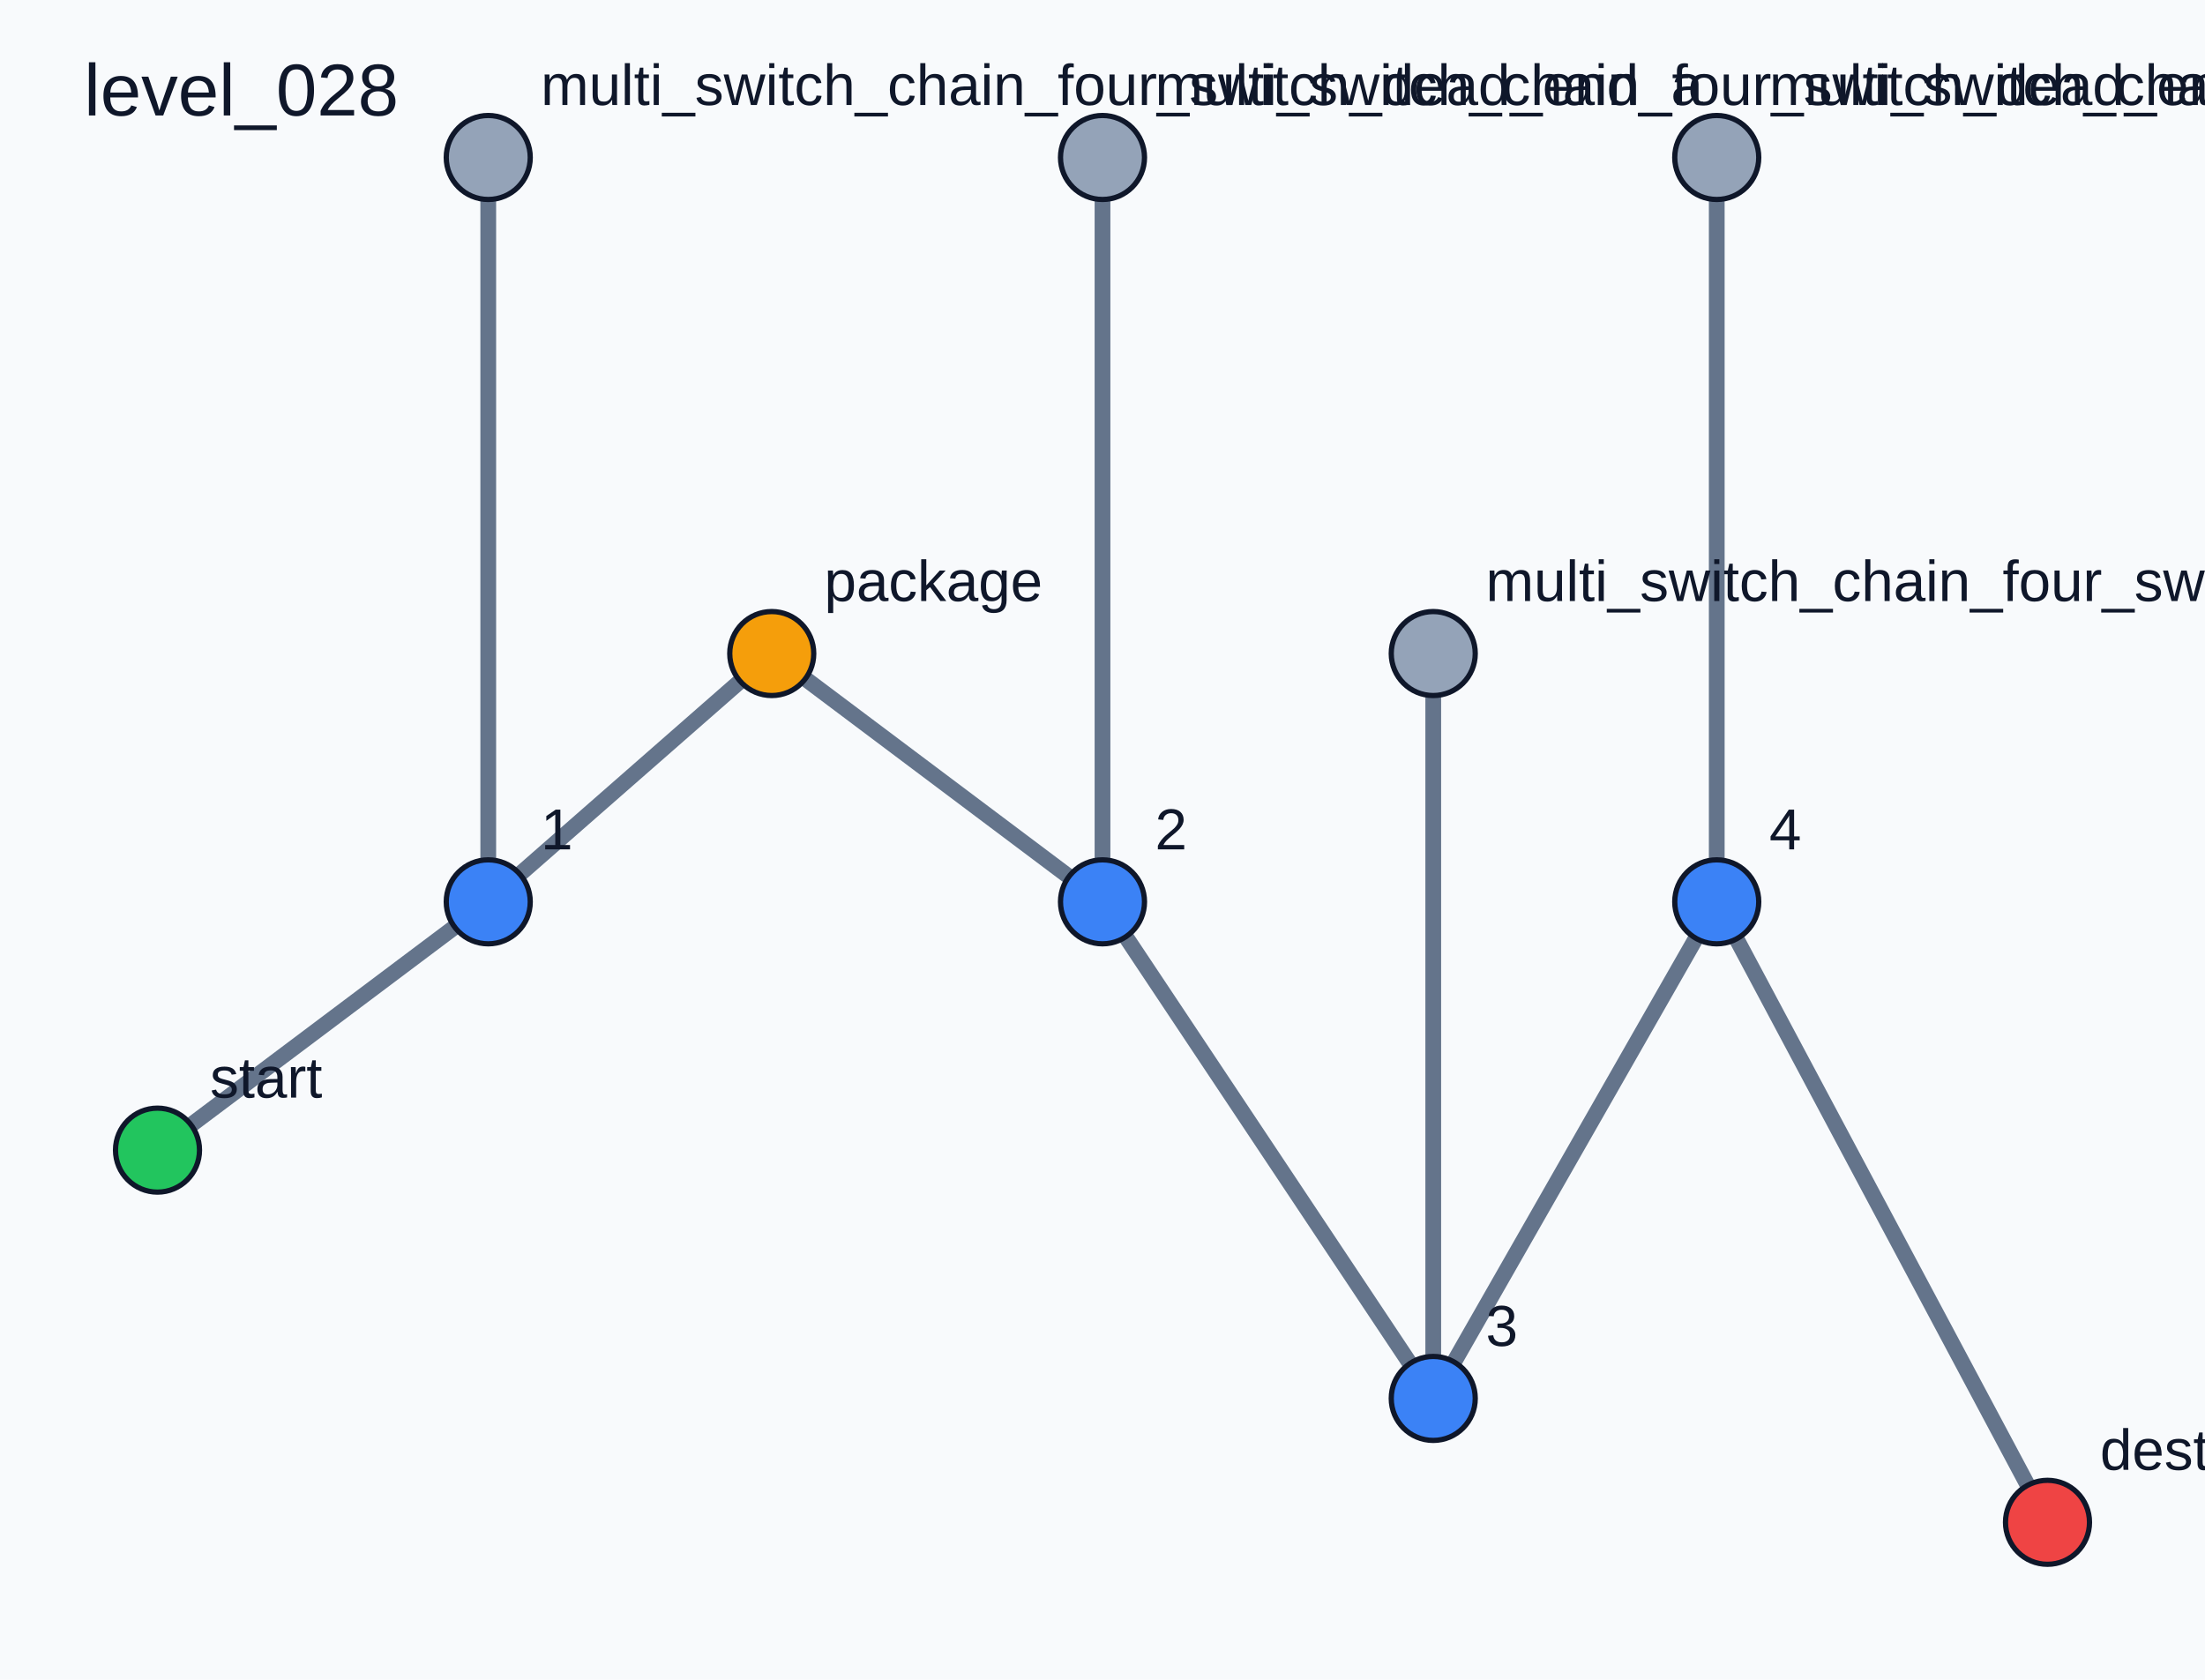
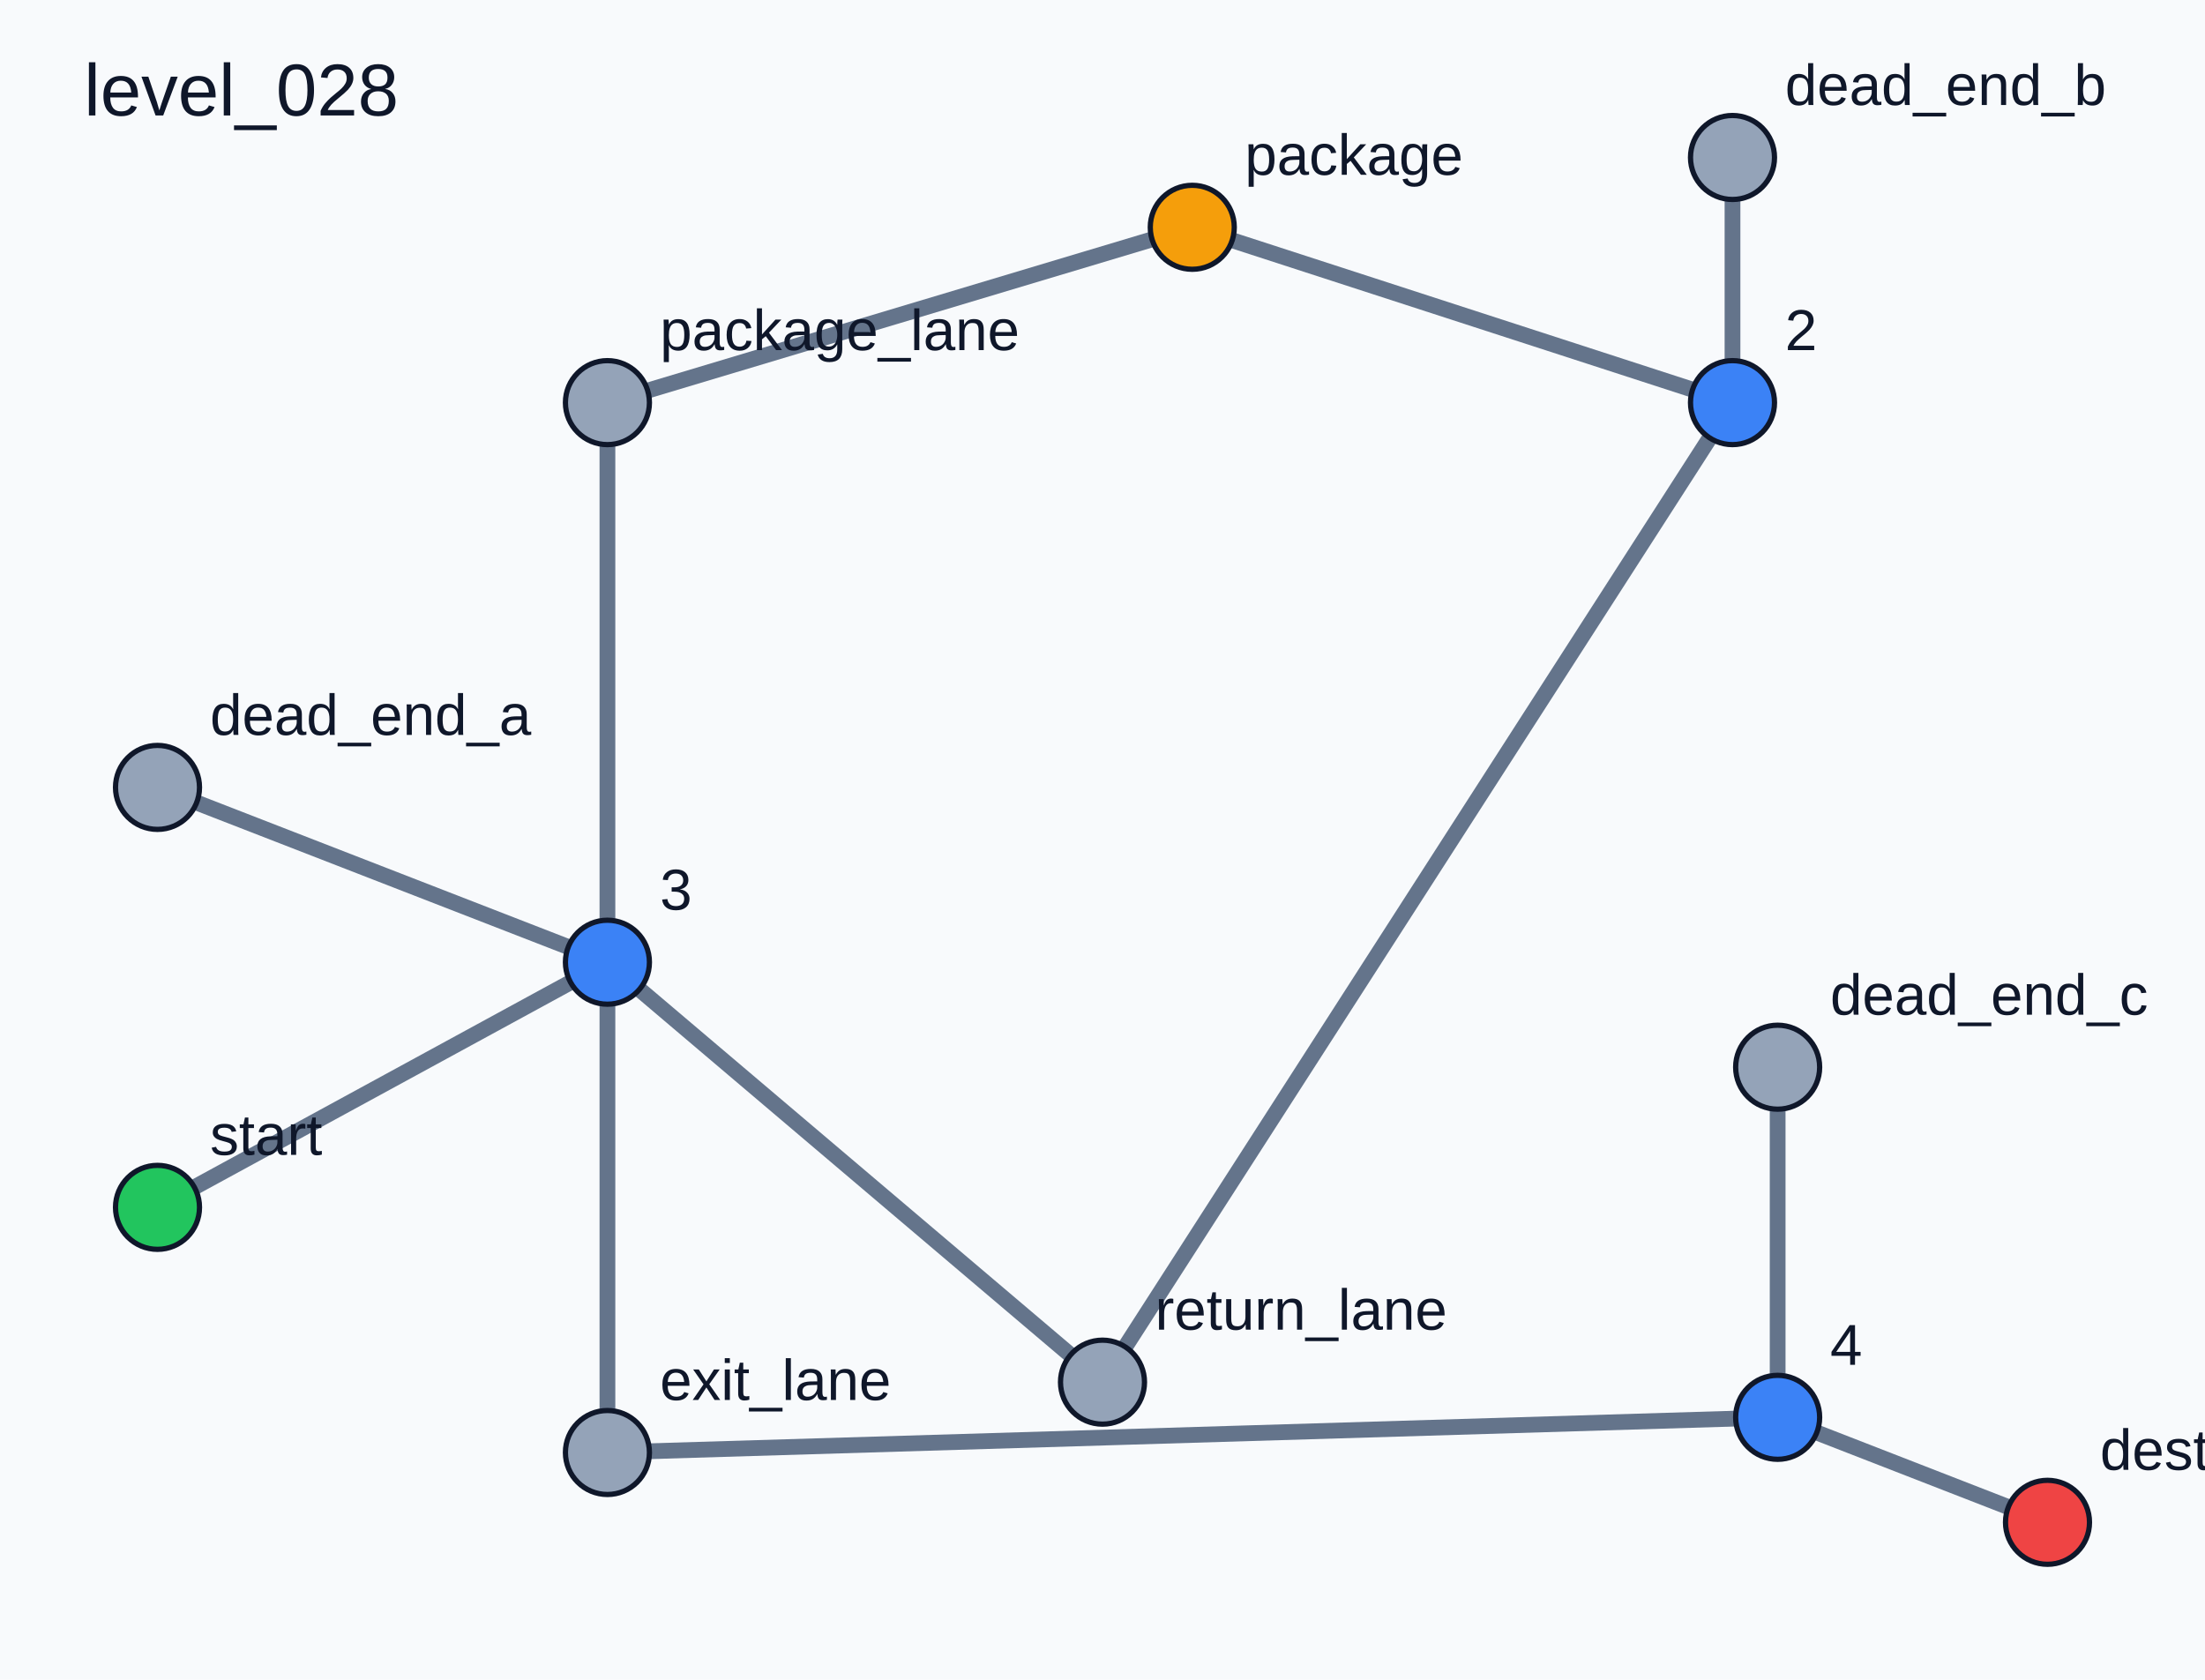
<svg xmlns="http://www.w3.org/2000/svg" width="420" height="320" viewBox="0 0 420 320">
  <rect width="100%" height="100%" fill="#f8fafc" />
  <text x="16" y="22" font-family="Arial" font-size="14" fill="#0f172a">level_028</text>
-   <line x1="30.0" y1="219.1" x2="93.0" y2="171.8" stroke="#64748b" stroke-width="3" />
-   <line x1="93.0" y1="171.8" x2="93.0" y2="30.0" stroke="#64748b" stroke-width="3" />
-   <line x1="93.0" y1="171.8" x2="147.0" y2="124.5" stroke="#64748b" stroke-width="3" />
-   <line x1="147.0" y1="124.5" x2="210.0" y2="171.8" stroke="#64748b" stroke-width="3" />
-   <line x1="210.0" y1="171.8" x2="210.0" y2="30.0" stroke="#64748b" stroke-width="3" />
-   <line x1="210.0" y1="171.8" x2="273.0" y2="266.4" stroke="#64748b" stroke-width="3" />
-   <line x1="273.0" y1="266.4" x2="273.0" y2="124.5" stroke="#64748b" stroke-width="3" />
-   <line x1="273.0" y1="266.4" x2="327.0" y2="171.8" stroke="#64748b" stroke-width="3" />
-   <line x1="327.0" y1="171.8" x2="327.0" y2="30.0" stroke="#64748b" stroke-width="3" />
-   <line x1="327.0" y1="171.8" x2="390.0" y2="290.0" stroke="#64748b" stroke-width="3" />
-   <circle cx="30.0" cy="219.1" r="8" fill="#22c55e" stroke="#0f172a" stroke-width="1" />
-   <text x="40.0" y="209.1" font-family="Arial" font-size="11" fill="#0f172a">start</text>
-   <circle cx="93.0" cy="171.8" r="8" fill="#3b82f6" stroke="#0f172a" stroke-width="1" />
-   <text x="103.0" y="161.8" font-family="Arial" font-size="11" fill="#0f172a">1</text>
-   <circle cx="147.0" cy="124.5" r="8" fill="#f59e0b" stroke="#0f172a" stroke-width="1" />
-   <text x="157.0" y="114.5" font-family="Arial" font-size="11" fill="#0f172a">package</text>
-   <circle cx="210.0" cy="171.8" r="8" fill="#3b82f6" stroke="#0f172a" stroke-width="1" />
-   <text x="220.0" y="161.8" font-family="Arial" font-size="11" fill="#0f172a">2</text>
-   <circle cx="273.0" cy="266.4" r="8" fill="#3b82f6" stroke="#0f172a" stroke-width="1" />
-   <text x="283.0" y="256.4" font-family="Arial" font-size="11" fill="#0f172a">3</text>
-   <circle cx="327.0" cy="171.8" r="8" fill="#3b82f6" stroke="#0f172a" stroke-width="1" />
-   <text x="337.0" y="161.8" font-family="Arial" font-size="11" fill="#0f172a">4</text>
+   <line x1="30.0" y1="230.0" x2="115.7" y2="183.3" stroke="#64748b" stroke-width="3" />
+   <line x1="115.7" y1="183.3" x2="30.0" y2="150.0" stroke="#64748b" stroke-width="3" />
+   <line x1="115.7" y1="183.3" x2="115.7" y2="76.7" stroke="#64748b" stroke-width="3" />
+   <line x1="115.7" y1="183.3" x2="115.7" y2="276.7" stroke="#64748b" stroke-width="3" />
+   <line x1="115.7" y1="76.7" x2="227.1" y2="43.3" stroke="#64748b" stroke-width="3" />
+   <line x1="227.1" y1="43.3" x2="330.0" y2="76.7" stroke="#64748b" stroke-width="3" />
+   <line x1="330.0" y1="76.7" x2="330.0" y2="30.0" stroke="#64748b" stroke-width="3" />
+   <line x1="330.0" y1="76.7" x2="210.0" y2="263.3" stroke="#64748b" stroke-width="3" />
+   <line x1="210.0" y1="263.3" x2="115.7" y2="183.3" stroke="#64748b" stroke-width="3" />
+   <line x1="115.7" y1="276.7" x2="338.6" y2="270.0" stroke="#64748b" stroke-width="3" />
+   <line x1="338.6" y1="270.0" x2="338.6" y2="203.3" stroke="#64748b" stroke-width="3" />
+   <line x1="338.6" y1="270.0" x2="390.0" y2="290.0" stroke="#64748b" stroke-width="3" />
+   <circle cx="30.0" cy="230.0" r="8" fill="#22c55e" stroke="#0f172a" stroke-width="1" />
+   <text x="40.0" y="220.0" font-family="Arial" font-size="11" fill="#0f172a">start</text>
+   <circle cx="115.7" cy="183.3" r="8" fill="#3b82f6" stroke="#0f172a" stroke-width="1" />
+   <text x="125.7" y="173.3" font-family="Arial" font-size="11" fill="#0f172a">3</text>
+   <circle cx="115.7" cy="76.7" r="8" fill="#94a3b8" stroke="#0f172a" stroke-width="1" />
+   <text x="125.7" y="66.7" font-family="Arial" font-size="11" fill="#0f172a">package_lane</text>
+   <circle cx="227.1" cy="43.3" r="8" fill="#f59e0b" stroke="#0f172a" stroke-width="1" />
+   <text x="237.1" y="33.3" font-family="Arial" font-size="11" fill="#0f172a">package</text>
+   <circle cx="330.0" cy="76.7" r="8" fill="#3b82f6" stroke="#0f172a" stroke-width="1" />
+   <text x="340.0" y="66.7" font-family="Arial" font-size="11" fill="#0f172a">2</text>
+   <circle cx="210.0" cy="263.3" r="8" fill="#94a3b8" stroke="#0f172a" stroke-width="1" />
+   <text x="220.0" y="253.3" font-family="Arial" font-size="11" fill="#0f172a">return_lane</text>
+   <circle cx="115.7" cy="276.7" r="8" fill="#94a3b8" stroke="#0f172a" stroke-width="1" />
+   <text x="125.7" y="266.7" font-family="Arial" font-size="11" fill="#0f172a">exit_lane</text>
+   <circle cx="338.6" cy="270.0" r="8" fill="#3b82f6" stroke="#0f172a" stroke-width="1" />
+   <text x="348.6" y="260.0" font-family="Arial" font-size="11" fill="#0f172a">4</text>
  <circle cx="390.0" cy="290.0" r="8" fill="#ef4444" stroke="#0f172a" stroke-width="1" />
  <text x="400.0" y="280.0" font-family="Arial" font-size="11" fill="#0f172a">destination</text>
-   <circle cx="93.0" cy="30.0" r="8" fill="#94a3b8" stroke="#0f172a" stroke-width="1" />
-   <text x="103.0" y="20.0" font-family="Arial" font-size="11" fill="#0f172a">multi_switch_chain_four_switch_dead_end_a</text>
-   <circle cx="210.0" cy="30.0" r="8" fill="#94a3b8" stroke="#0f172a" stroke-width="1" />
-   <text x="220.0" y="20.0" font-family="Arial" font-size="11" fill="#0f172a">multi_switch_chain_four_switch_dead_end_b</text>
-   <circle cx="273.0" cy="124.5" r="8" fill="#94a3b8" stroke="#0f172a" stroke-width="1" />
-   <text x="283.0" y="114.5" font-family="Arial" font-size="11" fill="#0f172a">multi_switch_chain_four_switch_dead_end_c</text>
-   <circle cx="327.0" cy="30.0" r="8" fill="#94a3b8" stroke="#0f172a" stroke-width="1" />
-   <text x="337.0" y="20.0" font-family="Arial" font-size="11" fill="#0f172a">multi_switch_chain_four_switch_dead_end_d</text>
+   <circle cx="30.0" cy="150.0" r="8" fill="#94a3b8" stroke="#0f172a" stroke-width="1" />
+   <text x="40.0" y="140.0" font-family="Arial" font-size="11" fill="#0f172a">dead_end_a</text>
+   <circle cx="330.0" cy="30.0" r="8" fill="#94a3b8" stroke="#0f172a" stroke-width="1" />
+   <text x="340.0" y="20.0" font-family="Arial" font-size="11" fill="#0f172a">dead_end_b</text>
+   <circle cx="338.6" cy="203.3" r="8" fill="#94a3b8" stroke="#0f172a" stroke-width="1" />
+   <text x="348.6" y="193.3" font-family="Arial" font-size="11" fill="#0f172a">dead_end_c</text>
</svg>
